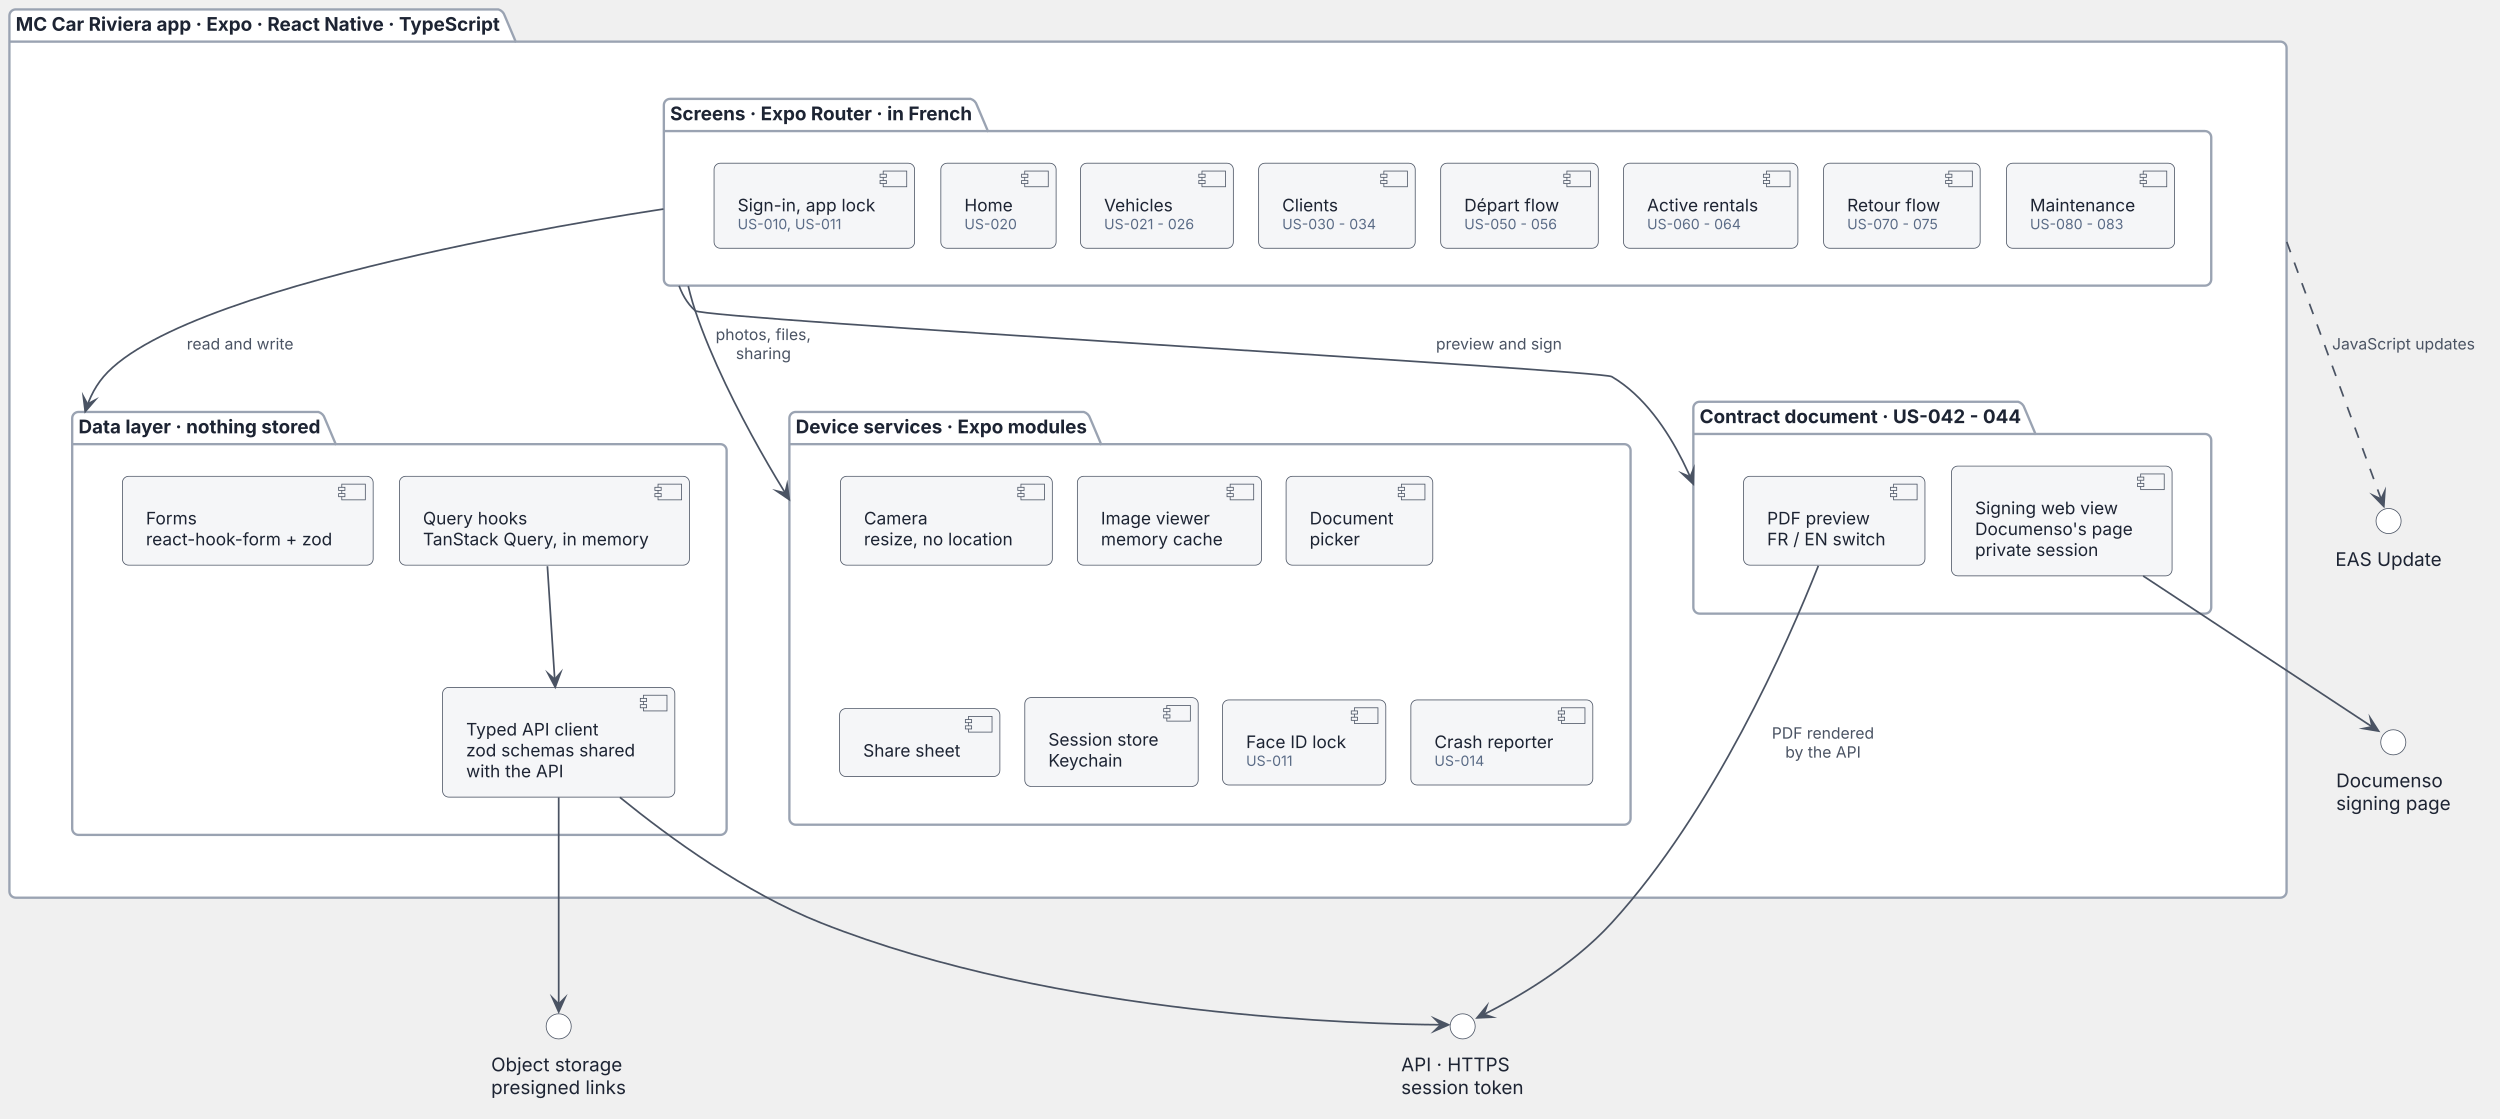
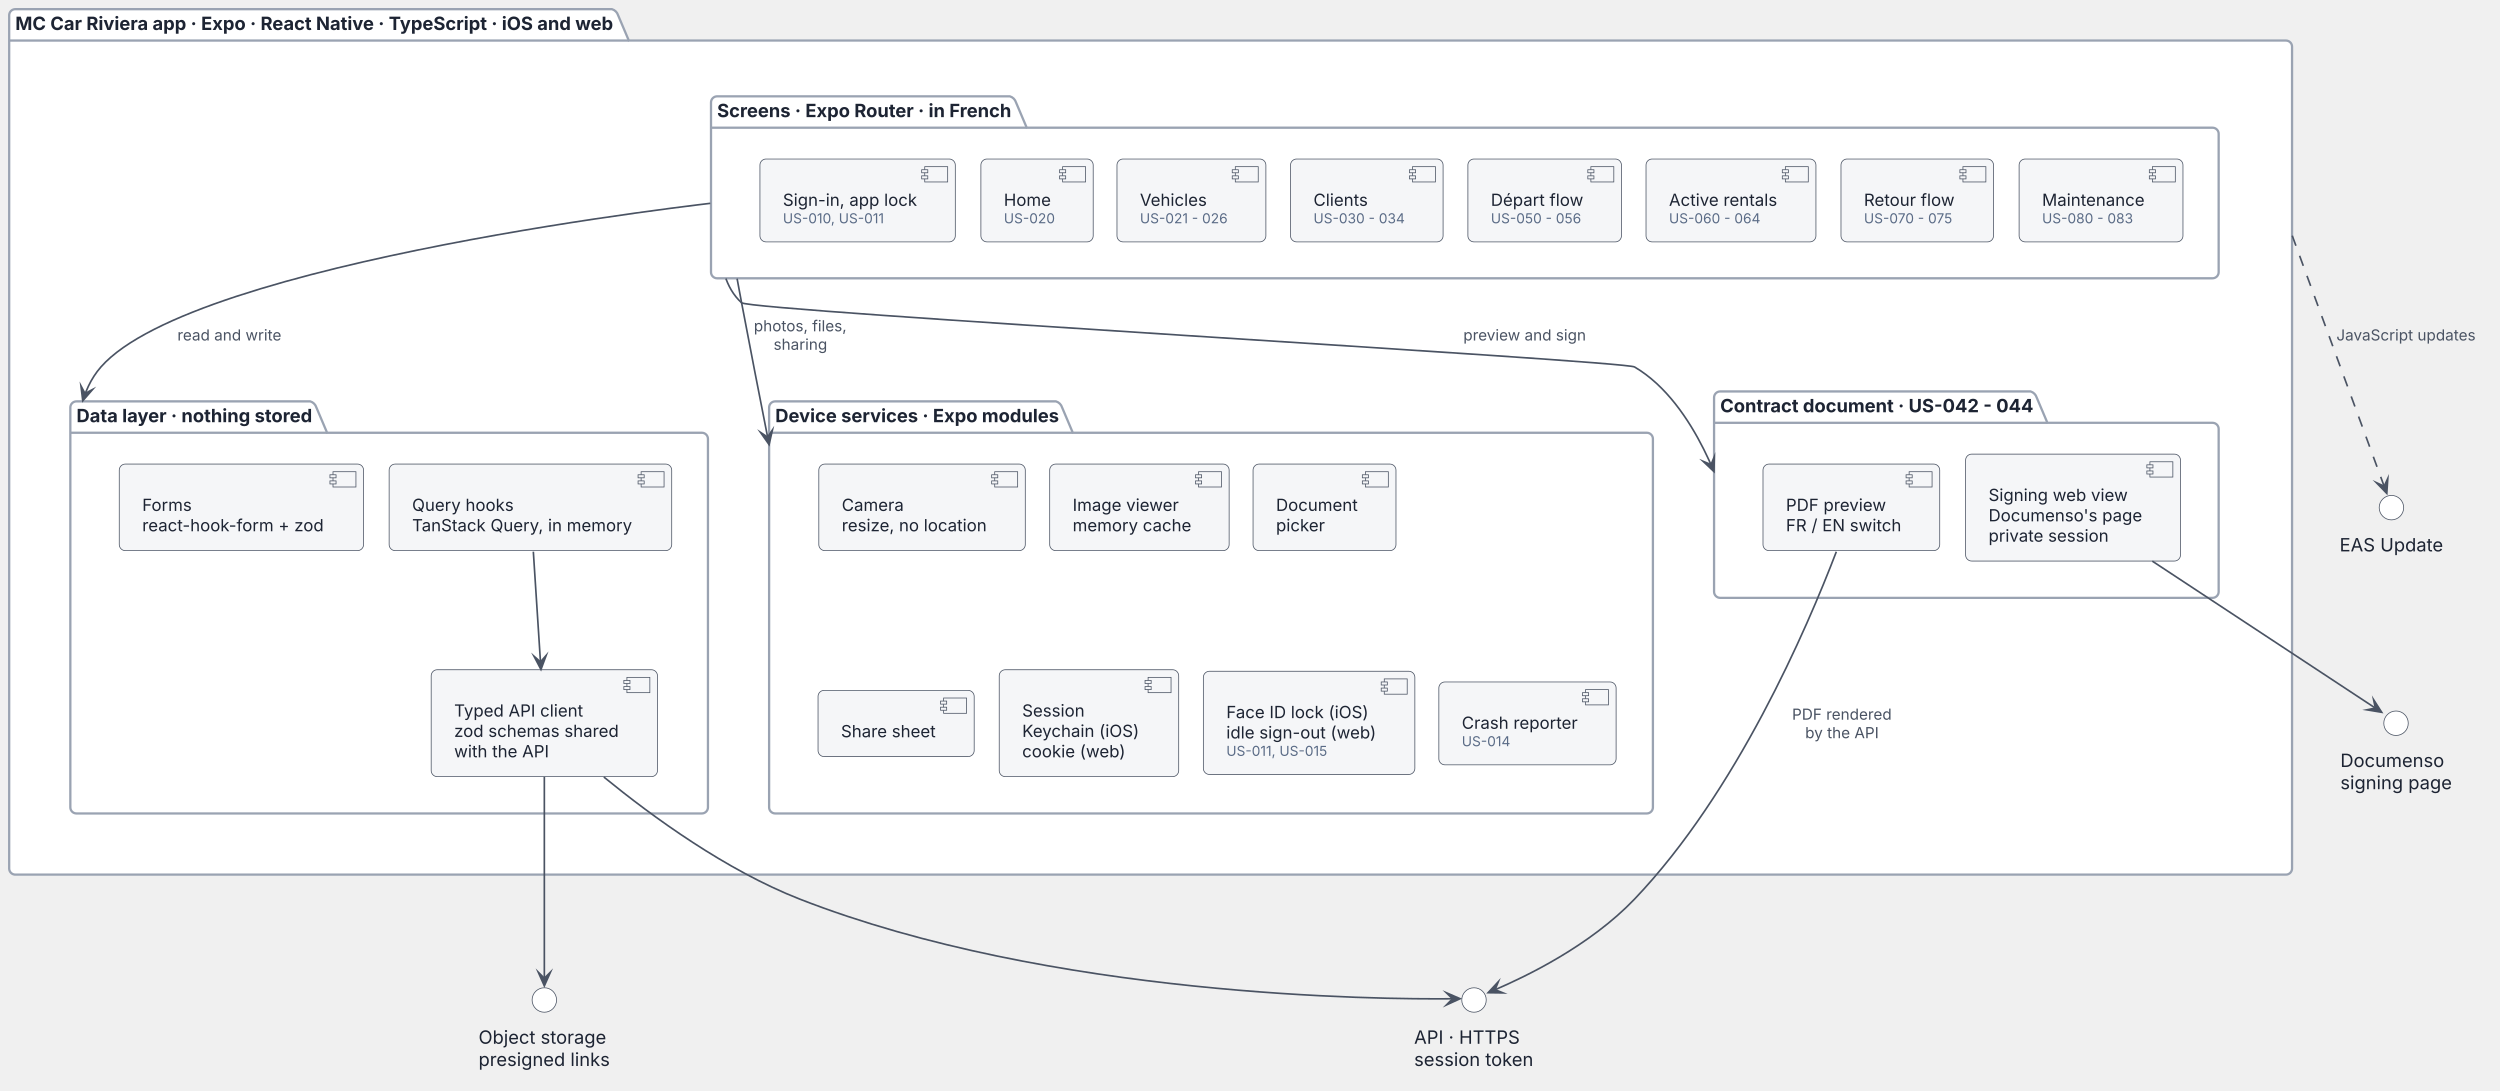
- <svg xmlns="http://www.w3.org/2000/svg" version="1.1" data-diagram-type="DESCRIPTION" style="width:1593px;height:713px;background:#FFFFFF;" width="1593px" height="713px" viewBox="0 0 1593 713" zoomAndPan="magnify" preserveAspectRatio="none" contentStyleType="text/css">
+ <svg xmlns="http://www.w3.org/2000/svg" version="1.1" data-diagram-type="DESCRIPTION" style="width:1635px;height:713px;background:#FFFFFF;" width="1635px" height="713px" viewBox="0 0 1635 713" zoomAndPan="magnify" preserveAspectRatio="none" contentStyleType="text/css">
  <defs />
  <g font-family="sans-serif" lengthAdjust="spacing">
    <g class="cluster" data-qualified-name="appPkg" id="ent0001" data-source-line="7">
-       <path d="M10,6 L317.598,6 A6,6 0 0 1 321.598,10 L328.598,26.52 L1453,26.52 A4,4 0 0 1 1457,30.52 L1457,568 A4,4 0 0 1 1453,572 L10,572 A4,4 0 0 1 6,568 L6,10 A4,4 0 0 1 10,6" style="stroke:#9AA3B2;stroke-width:1.5;" fill="#FFF" />
-       <line x1="6" y1="26.52" x2="328.598" y2="26.52" style="stroke:#9AA3B2;stroke-width:1.5;" />
-       <text x="10" y="19.625" fill="#1D2433" font-size="12" textLength="309.598" font-weight="700" font-family="Inter">MC Car Riviera app · Expo · React Native · TypeScript</text>
+       <path d="M10,6 L400.244,6 A6,6 0 0 1 404.244,10 L411.244,26.52 L1495,26.52 A4,4 0 0 1 1499,30.52 L1499,568 A4,4 0 0 1 1495,572 L10,572 A4,4 0 0 1 6,568 L6,10 A4,4 0 0 1 10,6" style="stroke:#9AA3B2;stroke-width:1.5;" fill="#FFF" />
+       <line x1="6" y1="26.52" x2="411.244" y2="26.52" style="stroke:#9AA3B2;stroke-width:1.5;" />
+       <text x="10" y="19.625" fill="#1D2433" font-size="12" textLength="392.244" font-weight="700" font-family="Inter">MC Car Riviera app · Expo · React Native · TypeScript · iOS and web</text>
    </g>
    <g class="cluster" data-qualified-name="appPkg.screens" id="ent0002" data-source-line="9">
-       <path d="M427,63 L618.477,63 A6,6 0 0 1 622.477,67 L629.477,83.52 L1405,83.52 A4,4 0 0 1 1409,87.52 L1409,178 A4,4 0 0 1 1405,182 L427,182 A4,4 0 0 1 423,178 L423,67 A4,4 0 0 1 427,63" style="stroke:#9AA3B2;stroke-width:1.5;" fill="#FFF" />
-       <line x1="423" y1="83.52" x2="629.477" y2="83.52" style="stroke:#9AA3B2;stroke-width:1.5;" />
-       <text x="427" y="76.625" fill="#1D2433" font-size="12" textLength="193.477" font-weight="700" font-family="Inter">Screens · Expo Router · in French</text>
+       <path d="M469,63 L660.477,63 A6,6 0 0 1 664.477,67 L671.477,83.52 L1447,83.52 A4,4 0 0 1 1451,87.52 L1451,178 A4,4 0 0 1 1447,182 L469,182 A4,4 0 0 1 465,178 L465,67 A4,4 0 0 1 469,63" style="stroke:#9AA3B2;stroke-width:1.5;" fill="#FFF" />
+       <line x1="465" y1="83.52" x2="671.477" y2="83.52" style="stroke:#9AA3B2;stroke-width:1.5;" />
+       <text x="469" y="76.625" fill="#1D2433" font-size="12" textLength="193.477" font-weight="700" font-family="Inter">Screens · Expo Router · in French</text>
    </g>
    <g class="cluster" data-qualified-name="appPkg.data" id="ent0018" data-source-line="27">
      <path d="M50,262.5 L202.922,262.5 A6,6 0 0 1 206.922,266.5 L213.922,283.02 L459,283.02 A4,4 0 0 1 463,287.02 L463,528 A4,4 0 0 1 459,532 L50,532 A4,4 0 0 1 46,528 L46,266.5 A4,4 0 0 1 50,262.5" style="stroke:#9AA3B2;stroke-width:1.5;" fill="#FFF" />
      <line x1="46" y1="283.02" x2="213.922" y2="283.02" style="stroke:#9AA3B2;stroke-width:1.5;" />
      <text x="50" y="276.125" fill="#1D2433" font-size="12" textLength="154.922" font-weight="700" font-family="Inter">Data layer · nothing stored</text>
    </g>
    <g class="cluster" data-qualified-name="appPkg.doc" id="ent0023" data-source-line="34">
-       <path d="M1083,256 L1286.002,256 A6,6 0 0 1 1290.002,260 L1297.002,276.52 L1405,276.52 A4,4 0 0 1 1409,280.52 L1409,387 A4,4 0 0 1 1405,391 L1083,391 A4,4 0 0 1 1079,387 L1079,260 A4,4 0 0 1 1083,256" style="stroke:#9AA3B2;stroke-width:1.5;" fill="#FFF" />
-       <line x1="1079" y1="276.52" x2="1297.002" y2="276.52" style="stroke:#9AA3B2;stroke-width:1.5;" />
-       <text x="1083" y="269.625" fill="#1D2433" font-size="12" textLength="205.002" font-weight="700" font-family="Inter">Contract document · US-042 - 044</text>
+       <path d="M1125,256 L1328.002,256 A6,6 0 0 1 1332.002,260 L1339.002,276.52 L1447,276.52 A4,4 0 0 1 1451,280.52 L1451,387 A4,4 0 0 1 1447,391 L1125,391 A4,4 0 0 1 1121,387 L1121,260 A4,4 0 0 1 1125,256" style="stroke:#9AA3B2;stroke-width:1.5;" fill="#FFF" />
+       <line x1="1121" y1="276.52" x2="1339.002" y2="276.52" style="stroke:#9AA3B2;stroke-width:1.5;" />
+       <text x="1125" y="269.625" fill="#1D2433" font-size="12" textLength="205.002" font-weight="700" font-family="Inter">Contract document · US-042 - 044</text>
    </g>
    <g class="cluster" data-qualified-name="appPkg.dev" id="ent0026" data-source-line="39">
-       <path d="M507,262.5 L690.619,262.5 A6,6 0 0 1 694.619,266.5 L701.619,283.02 L1035,283.02 A4,4 0 0 1 1039,287.02 L1039,521.5 A4,4 0 0 1 1035,525.5 L507,525.5 A4,4 0 0 1 503,521.5 L503,266.5 A4,4 0 0 1 507,262.5" style="stroke:#9AA3B2;stroke-width:1.5;" fill="#FFF" />
+       <path d="M507,262.5 L690.619,262.5 A6,6 0 0 1 694.619,266.5 L701.619,283.02 L1077,283.02 A4,4 0 0 1 1081,287.02 L1081,528 A4,4 0 0 1 1077,532 L507,532 A4,4 0 0 1 503,528 L503,266.5 A4,4 0 0 1 507,262.5" style="stroke:#9AA3B2;stroke-width:1.5;" fill="#FFF" />
      <line x1="503" y1="283.02" x2="701.619" y2="283.02" style="stroke:#9AA3B2;stroke-width:1.5;" />
      <text x="507" y="276.125" fill="#1D2433" font-size="12" textLength="185.619" font-weight="700" font-family="Inter">Device services · Expo modules</text>
    </g>
    <g class="entity" data-qualified-name="appPkg.screens.sSign" id="ent0003" data-source-line="10">
-       <rect x="455" y="104" width="127.774" height="54.199" fill="#F5F6F8" style="stroke:#4A5363;stroke-width:0.5;" rx="4" ry="4" />
-       <rect x="562.774" y="109" width="15" height="10" fill="#F5F6F8" style="stroke:#4A5363;stroke-width:0.5;" />
-       <rect x="560.774" y="111" width="4" height="2" fill="#F5F6F8" style="stroke:#4A5363;stroke-width:0.5;" />
-       <rect x="560.774" y="115" width="4" height="2" fill="#F5F6F8" style="stroke:#4A5363;stroke-width:0.5;" />
-       <text x="470" y="134.656" fill="#1D2433" font-size="11" textLength="87.774" font-family="Inter">Sign-in, app lock</text>
-       <text x="470" y="146.028" fill="#5A6B86" font-size="9" textLength="66.362" font-family="Inter">US-010, US-011</text>
+       <rect x="497" y="104" width="127.774" height="54.199" fill="#F5F6F8" style="stroke:#4A5363;stroke-width:0.5;" rx="4" ry="4" />
+       <rect x="604.774" y="109" width="15" height="10" fill="#F5F6F8" style="stroke:#4A5363;stroke-width:0.5;" />
+       <rect x="602.774" y="111" width="4" height="2" fill="#F5F6F8" style="stroke:#4A5363;stroke-width:0.5;" />
+       <rect x="602.774" y="115" width="4" height="2" fill="#F5F6F8" style="stroke:#4A5363;stroke-width:0.5;" />
+       <text x="512" y="134.656" fill="#1D2433" font-size="11" textLength="87.774" font-family="Inter">Sign-in, app lock</text>
+       <text x="512" y="146.028" fill="#5A6B86" font-size="9" textLength="66.362" font-family="Inter">US-010, US-011</text>
    </g>
    <g class="entity" data-qualified-name="appPkg.screens.sHome" id="ent0004" data-source-line="11">
-       <rect x="599.5" y="104" width="73.456" height="54.199" fill="#F5F6F8" style="stroke:#4A5363;stroke-width:0.5;" rx="4" ry="4" />
-       <rect x="652.956" y="109" width="15" height="10" fill="#F5F6F8" style="stroke:#4A5363;stroke-width:0.5;" />
-       <rect x="650.956" y="111" width="4" height="2" fill="#F5F6F8" style="stroke:#4A5363;stroke-width:0.5;" />
-       <rect x="650.956" y="115" width="4" height="2" fill="#F5F6F8" style="stroke:#4A5363;stroke-width:0.5;" />
-       <text x="614.5" y="134.656" fill="#1D2433" font-size="11" textLength="30.819" font-family="Inter">Home</text>
-       <text x="614.5" y="146.028" fill="#5A6B86" font-size="9" textLength="33.456" font-family="Inter">US-020</text>
+       <rect x="641.5" y="104" width="73.456" height="54.199" fill="#F5F6F8" style="stroke:#4A5363;stroke-width:0.5;" rx="4" ry="4" />
+       <rect x="694.956" y="109" width="15" height="10" fill="#F5F6F8" style="stroke:#4A5363;stroke-width:0.5;" />
+       <rect x="692.956" y="111" width="4" height="2" fill="#F5F6F8" style="stroke:#4A5363;stroke-width:0.5;" />
+       <rect x="692.956" y="115" width="4" height="2" fill="#F5F6F8" style="stroke:#4A5363;stroke-width:0.5;" />
+       <text x="656.5" y="134.656" fill="#1D2433" font-size="11" textLength="30.819" font-family="Inter">Home</text>
+       <text x="656.5" y="146.028" fill="#5A6B86" font-size="9" textLength="33.456" font-family="Inter">US-020</text>
    </g>
    <g class="entity" data-qualified-name="appPkg.screens.sVeh" id="ent0005" data-source-line="12">
-       <rect x="688.5" y="104" width="97.388" height="54.199" fill="#F5F6F8" style="stroke:#4A5363;stroke-width:0.5;" rx="4" ry="4" />
-       <rect x="765.888" y="109" width="15" height="10" fill="#F5F6F8" style="stroke:#4A5363;stroke-width:0.5;" />
-       <rect x="763.888" y="111" width="4" height="2" fill="#F5F6F8" style="stroke:#4A5363;stroke-width:0.5;" />
-       <rect x="763.888" y="115" width="4" height="2" fill="#F5F6F8" style="stroke:#4A5363;stroke-width:0.5;" />
-       <text x="703.5" y="134.656" fill="#1D2433" font-size="11" textLength="44.338" font-family="Inter">Vehicles</text>
-       <text x="703.5" y="146.028" fill="#5A6B86" font-size="9" textLength="57.388" font-family="Inter">US-021 - 026</text>
+       <rect x="730.5" y="104" width="97.388" height="54.199" fill="#F5F6F8" style="stroke:#4A5363;stroke-width:0.5;" rx="4" ry="4" />
+       <rect x="807.888" y="109" width="15" height="10" fill="#F5F6F8" style="stroke:#4A5363;stroke-width:0.5;" />
+       <rect x="805.888" y="111" width="4" height="2" fill="#F5F6F8" style="stroke:#4A5363;stroke-width:0.5;" />
+       <rect x="805.888" y="115" width="4" height="2" fill="#F5F6F8" style="stroke:#4A5363;stroke-width:0.5;" />
+       <text x="745.5" y="134.656" fill="#1D2433" font-size="11" textLength="44.338" font-family="Inter">Vehicles</text>
+       <text x="745.5" y="146.028" fill="#5A6B86" font-size="9" textLength="57.388" font-family="Inter">US-021 - 026</text>
    </g>
    <g class="entity" data-qualified-name="appPkg.screens.sCli" id="ent0006" data-source-line="13">
-       <rect x="802" y="104" width="99.779" height="54.199" fill="#F5F6F8" style="stroke:#4A5363;stroke-width:0.5;" rx="4" ry="4" />
-       <rect x="881.779" y="109" width="15" height="10" fill="#F5F6F8" style="stroke:#4A5363;stroke-width:0.5;" />
-       <rect x="879.779" y="111" width="4" height="2" fill="#F5F6F8" style="stroke:#4A5363;stroke-width:0.5;" />
-       <rect x="879.779" y="115" width="4" height="2" fill="#F5F6F8" style="stroke:#4A5363;stroke-width:0.5;" />
-       <text x="817" y="134.656" fill="#1D2433" font-size="11" textLength="35.68" font-family="Inter">Clients</text>
-       <text x="817" y="146.028" fill="#5A6B86" font-size="9" textLength="59.779" font-family="Inter">US-030 - 034</text>
+       <rect x="844" y="104" width="99.779" height="54.199" fill="#F5F6F8" style="stroke:#4A5363;stroke-width:0.5;" rx="4" ry="4" />
+       <rect x="923.779" y="109" width="15" height="10" fill="#F5F6F8" style="stroke:#4A5363;stroke-width:0.5;" />
+       <rect x="921.779" y="111" width="4" height="2" fill="#F5F6F8" style="stroke:#4A5363;stroke-width:0.5;" />
+       <rect x="921.779" y="115" width="4" height="2" fill="#F5F6F8" style="stroke:#4A5363;stroke-width:0.5;" />
+       <text x="859" y="134.656" fill="#1D2433" font-size="11" textLength="35.68" font-family="Inter">Clients</text>
+       <text x="859" y="146.028" fill="#5A6B86" font-size="9" textLength="59.779" font-family="Inter">US-030 - 034</text>
    </g>
    <g class="entity" data-qualified-name="appPkg.screens.sDep" id="ent0007" data-source-line="14">
-       <rect x="918" y="104" width="100.43" height="54.199" fill="#F5F6F8" style="stroke:#4A5363;stroke-width:0.5;" rx="4" ry="4" />
-       <rect x="998.43" y="109" width="15" height="10" fill="#F5F6F8" style="stroke:#4A5363;stroke-width:0.5;" />
-       <rect x="996.43" y="111" width="4" height="2" fill="#F5F6F8" style="stroke:#4A5363;stroke-width:0.5;" />
-       <rect x="996.43" y="115" width="4" height="2" fill="#F5F6F8" style="stroke:#4A5363;stroke-width:0.5;" />
-       <text x="933" y="134.656" fill="#1D2433" font-size="11" textLength="60.43" font-family="Inter">Départ flow</text>
-       <text x="933" y="146.028" fill="#5A6B86" font-size="9" textLength="59.37" font-family="Inter">US-050 - 056</text>
+       <rect x="960" y="104" width="100.43" height="54.199" fill="#F5F6F8" style="stroke:#4A5363;stroke-width:0.5;" rx="4" ry="4" />
+       <rect x="1040.43" y="109" width="15" height="10" fill="#F5F6F8" style="stroke:#4A5363;stroke-width:0.5;" />
+       <rect x="1038.43" y="111" width="4" height="2" fill="#F5F6F8" style="stroke:#4A5363;stroke-width:0.5;" />
+       <rect x="1038.43" y="115" width="4" height="2" fill="#F5F6F8" style="stroke:#4A5363;stroke-width:0.5;" />
+       <text x="975" y="134.656" fill="#1D2433" font-size="11" textLength="60.43" font-family="Inter">Départ flow</text>
+       <text x="975" y="146.028" fill="#5A6B86" font-size="9" textLength="59.37" font-family="Inter">US-050 - 056</text>
    </g>
    <g class="entity" data-qualified-name="appPkg.screens.sCon" id="ent0008" data-source-line="15">
-       <rect x="1034.5" y="104" width="111.124" height="54.199" fill="#F5F6F8" style="stroke:#4A5363;stroke-width:0.5;" rx="4" ry="4" />
-       <rect x="1125.624" y="109" width="15" height="10" fill="#F5F6F8" style="stroke:#4A5363;stroke-width:0.5;" />
-       <rect x="1123.624" y="111" width="4" height="2" fill="#F5F6F8" style="stroke:#4A5363;stroke-width:0.5;" />
-       <rect x="1123.624" y="115" width="4" height="2" fill="#F5F6F8" style="stroke:#4A5363;stroke-width:0.5;" />
-       <text x="1049.5" y="134.656" fill="#1D2433" font-size="11" textLength="71.124" font-family="Inter">Active rentals</text>
-       <text x="1049.5" y="146.028" fill="#5A6B86" font-size="9" textLength="59.823" font-family="Inter">US-060 - 064</text>
+       <rect x="1076.5" y="104" width="111.124" height="54.199" fill="#F5F6F8" style="stroke:#4A5363;stroke-width:0.5;" rx="4" ry="4" />
+       <rect x="1167.624" y="109" width="15" height="10" fill="#F5F6F8" style="stroke:#4A5363;stroke-width:0.5;" />
+       <rect x="1165.624" y="111" width="4" height="2" fill="#F5F6F8" style="stroke:#4A5363;stroke-width:0.5;" />
+       <rect x="1165.624" y="115" width="4" height="2" fill="#F5F6F8" style="stroke:#4A5363;stroke-width:0.5;" />
+       <text x="1091.5" y="134.656" fill="#1D2433" font-size="11" textLength="71.124" font-family="Inter">Active rentals</text>
+       <text x="1091.5" y="146.028" fill="#5A6B86" font-size="9" textLength="59.823" font-family="Inter">US-060 - 064</text>
    </g>
    <g class="entity" data-qualified-name="appPkg.screens.sRet" id="ent0009" data-source-line="16">
-       <rect x="1162" y="104" width="99.759" height="54.199" fill="#F5F6F8" style="stroke:#4A5363;stroke-width:0.5;" rx="4" ry="4" />
-       <rect x="1241.759" y="109" width="15" height="10" fill="#F5F6F8" style="stroke:#4A5363;stroke-width:0.5;" />
-       <rect x="1239.759" y="111" width="4" height="2" fill="#F5F6F8" style="stroke:#4A5363;stroke-width:0.5;" />
-       <rect x="1239.759" y="115" width="4" height="2" fill="#F5F6F8" style="stroke:#4A5363;stroke-width:0.5;" />
-       <text x="1177" y="134.656" fill="#1D2433" font-size="11" textLength="59.759" font-family="Inter">Retour flow</text>
-       <text x="1177" y="146.028" fill="#5A6B86" font-size="9" textLength="58.504" font-family="Inter">US-070 - 075</text>
+       <rect x="1204" y="104" width="99.759" height="54.199" fill="#F5F6F8" style="stroke:#4A5363;stroke-width:0.5;" rx="4" ry="4" />
+       <rect x="1283.759" y="109" width="15" height="10" fill="#F5F6F8" style="stroke:#4A5363;stroke-width:0.5;" />
+       <rect x="1281.759" y="111" width="4" height="2" fill="#F5F6F8" style="stroke:#4A5363;stroke-width:0.5;" />
+       <rect x="1281.759" y="115" width="4" height="2" fill="#F5F6F8" style="stroke:#4A5363;stroke-width:0.5;" />
+       <text x="1219" y="134.656" fill="#1D2433" font-size="11" textLength="59.759" font-family="Inter">Retour flow</text>
+       <text x="1219" y="146.028" fill="#5A6B86" font-size="9" textLength="58.504" font-family="Inter">US-070 - 075</text>
    </g>
    <g class="entity" data-qualified-name="appPkg.screens.sMai" id="ent0010" data-source-line="17">
-       <rect x="1278.5" y="104" width="107.16" height="54.199" fill="#F5F6F8" style="stroke:#4A5363;stroke-width:0.5;" rx="4" ry="4" />
-       <rect x="1365.66" y="109" width="15" height="10" fill="#F5F6F8" style="stroke:#4A5363;stroke-width:0.5;" />
-       <rect x="1363.66" y="111" width="4" height="2" fill="#F5F6F8" style="stroke:#4A5363;stroke-width:0.5;" />
-       <rect x="1363.66" y="115" width="4" height="2" fill="#F5F6F8" style="stroke:#4A5363;stroke-width:0.5;" />
-       <text x="1293.5" y="134.656" fill="#1D2433" font-size="11" textLength="67.16" font-family="Inter">Maintenance</text>
-       <text x="1293.5" y="146.028" fill="#5A6B86" font-size="9" textLength="59.542" font-family="Inter">US-080 - 083</text>
+       <rect x="1320.5" y="104" width="107.16" height="54.199" fill="#F5F6F8" style="stroke:#4A5363;stroke-width:0.5;" rx="4" ry="4" />
+       <rect x="1407.66" y="109" width="15" height="10" fill="#F5F6F8" style="stroke:#4A5363;stroke-width:0.5;" />
+       <rect x="1405.66" y="111" width="4" height="2" fill="#F5F6F8" style="stroke:#4A5363;stroke-width:0.5;" />
+       <rect x="1405.66" y="115" width="4" height="2" fill="#F5F6F8" style="stroke:#4A5363;stroke-width:0.5;" />
+       <text x="1335.5" y="134.656" fill="#1D2433" font-size="11" textLength="67.16" font-family="Inter">Maintenance</text>
+       <text x="1335.5" y="146.028" fill="#5A6B86" font-size="9" textLength="59.542" font-family="Inter">US-080 - 083</text>
    </g>
    <g class="entity" data-qualified-name="appPkg.data.forms" id="ent0019" data-source-line="28">
      <rect x="78" y="303.5" width="159.781" height="56.619" fill="#F5F6F8" style="stroke:#4A5363;stroke-width:0.5;" rx="4" ry="4" />
      <rect x="217.781" y="308.5" width="15" height="10" fill="#F5F6F8" style="stroke:#4A5363;stroke-width:0.5;" />
      <rect x="215.781" y="310.5" width="4" height="2" fill="#F5F6F8" style="stroke:#4A5363;stroke-width:0.5;" />
      <rect x="215.781" y="314.5" width="4" height="2" fill="#F5F6F8" style="stroke:#4A5363;stroke-width:0.5;" />
      <text x="93" y="334.156" fill="#1D2433" font-size="11" textLength="32.672" font-family="Inter">Forms</text>
      <text x="93" y="347.466" fill="#1D2433" font-size="11" textLength="119.781" font-family="Inter">react-hook-form + zod</text>
    </g>
    <g class="entity" data-qualified-name="appPkg.data.hooks" id="ent0020" data-source-line="29">
      <rect x="254.5" y="303.5" width="184.799" height="56.619" fill="#F5F6F8" style="stroke:#4A5363;stroke-width:0.5;" rx="4" ry="4" />
      <rect x="419.299" y="308.5" width="15" height="10" fill="#F5F6F8" style="stroke:#4A5363;stroke-width:0.5;" />
      <rect x="417.299" y="310.5" width="4" height="2" fill="#F5F6F8" style="stroke:#4A5363;stroke-width:0.5;" />
      <rect x="417.299" y="314.5" width="4" height="2" fill="#F5F6F8" style="stroke:#4A5363;stroke-width:0.5;" />
      <text x="269.5" y="334.156" fill="#1D2433" font-size="11" textLength="66.285" font-family="Inter">Query hooks</text>
      <text x="269.5" y="347.466" fill="#1D2433" font-size="11" textLength="144.799" font-family="Inter">TanStack Query, in memory</text>
    </g>
    <g class="entity" data-qualified-name="appPkg.data.client" id="ent0021" data-source-line="30">
      <rect x="282" y="438" width="147.997" height="69.929" fill="#F5F6F8" style="stroke:#4A5363;stroke-width:0.5;" rx="4" ry="4" />
      <rect x="409.997" y="443" width="15" height="10" fill="#F5F6F8" style="stroke:#4A5363;stroke-width:0.5;" />
      <rect x="407.997" y="445" width="4" height="2" fill="#F5F6F8" style="stroke:#4A5363;stroke-width:0.5;" />
      <rect x="407.997" y="449" width="4" height="2" fill="#F5F6F8" style="stroke:#4A5363;stroke-width:0.5;" />
      <text x="297" y="468.656" fill="#1D2433" font-size="11" textLength="85.046" font-family="Inter">Typed API client</text>
      <text x="297" y="481.966" fill="#1D2433" font-size="11" textLength="107.997" font-family="Inter">zod schemas shared</text>
      <text x="297" y="495.275" fill="#1D2433" font-size="11" textLength="62.042" font-family="Inter">with the API</text>
    </g>
    <g class="entity" data-qualified-name="appPkg.doc.prev" id="ent0024" data-source-line="35">
-       <rect x="1111" y="303.5" width="115.577" height="56.619" fill="#F5F6F8" style="stroke:#4A5363;stroke-width:0.5;" rx="4" ry="4" />
-       <rect x="1206.577" y="308.5" width="15" height="10" fill="#F5F6F8" style="stroke:#4A5363;stroke-width:0.5;" />
-       <rect x="1204.577" y="310.5" width="4" height="2" fill="#F5F6F8" style="stroke:#4A5363;stroke-width:0.5;" />
-       <rect x="1204.577" y="314.5" width="4" height="2" fill="#F5F6F8" style="stroke:#4A5363;stroke-width:0.5;" />
-       <text x="1126" y="334.156" fill="#1D2433" font-size="11" textLength="66.102" font-family="Inter">PDF preview</text>
-       <text x="1126" y="347.466" fill="#1D2433" font-size="11" textLength="75.577" font-family="Inter">FR / EN switch</text>
+       <rect x="1153" y="303.5" width="115.577" height="56.619" fill="#F5F6F8" style="stroke:#4A5363;stroke-width:0.5;" rx="4" ry="4" />
+       <rect x="1248.577" y="308.5" width="15" height="10" fill="#F5F6F8" style="stroke:#4A5363;stroke-width:0.5;" />
+       <rect x="1246.577" y="310.5" width="4" height="2" fill="#F5F6F8" style="stroke:#4A5363;stroke-width:0.5;" />
+       <rect x="1246.577" y="314.5" width="4" height="2" fill="#F5F6F8" style="stroke:#4A5363;stroke-width:0.5;" />
+       <text x="1168" y="334.156" fill="#1D2433" font-size="11" textLength="66.102" font-family="Inter">PDF preview</text>
+       <text x="1168" y="347.466" fill="#1D2433" font-size="11" textLength="75.577" font-family="Inter">FR / EN switch</text>
    </g>
    <g class="entity" data-qualified-name="appPkg.doc.wv" id="ent0025" data-source-line="36">
-       <rect x="1243.5" y="297" width="140.542" height="69.929" fill="#F5F6F8" style="stroke:#4A5363;stroke-width:0.5;" rx="4" ry="4" />
-       <rect x="1364.042" y="302" width="15" height="10" fill="#F5F6F8" style="stroke:#4A5363;stroke-width:0.5;" />
-       <rect x="1362.042" y="304" width="4" height="2" fill="#F5F6F8" style="stroke:#4A5363;stroke-width:0.5;" />
-       <rect x="1362.042" y="308" width="4" height="2" fill="#F5F6F8" style="stroke:#4A5363;stroke-width:0.5;" />
-       <text x="1258.5" y="327.656" fill="#1D2433" font-size="11" textLength="91.475" font-family="Inter">Signing web view</text>
-       <text x="1258.5" y="340.966" fill="#1D2433" font-size="11" textLength="100.542" font-family="Inter">Documenso's page</text>
-       <text x="1258.5" y="354.275" fill="#1D2433" font-size="11" textLength="78.595" font-family="Inter">private session</text>
+       <rect x="1285.5" y="297" width="140.542" height="69.929" fill="#F5F6F8" style="stroke:#4A5363;stroke-width:0.5;" rx="4" ry="4" />
+       <rect x="1406.042" y="302" width="15" height="10" fill="#F5F6F8" style="stroke:#4A5363;stroke-width:0.5;" />
+       <rect x="1404.042" y="304" width="4" height="2" fill="#F5F6F8" style="stroke:#4A5363;stroke-width:0.5;" />
+       <rect x="1404.042" y="308" width="4" height="2" fill="#F5F6F8" style="stroke:#4A5363;stroke-width:0.5;" />
+       <text x="1300.5" y="327.656" fill="#1D2433" font-size="11" textLength="91.475" font-family="Inter">Signing web view</text>
+       <text x="1300.5" y="340.966" fill="#1D2433" font-size="11" textLength="100.542" font-family="Inter">Documenso's page</text>
+       <text x="1300.5" y="354.275" fill="#1D2433" font-size="11" textLength="78.595" font-family="Inter">private session</text>
    </g>
    <g class="entity" data-qualified-name="appPkg.dev.cam" id="ent0027" data-source-line="40">
      <rect x="535.5" y="303.5" width="135.042" height="56.619" fill="#F5F6F8" style="stroke:#4A5363;stroke-width:0.5;" rx="4" ry="4" />
      <rect x="650.542" y="308.5" width="15" height="10" fill="#F5F6F8" style="stroke:#4A5363;stroke-width:0.5;" />
      <rect x="648.542" y="310.5" width="4" height="2" fill="#F5F6F8" style="stroke:#4A5363;stroke-width:0.5;" />
      <rect x="648.542" y="314.5" width="4" height="2" fill="#F5F6F8" style="stroke:#4A5363;stroke-width:0.5;" />
      <text x="550.5" y="334.156" fill="#1D2433" font-size="11" textLength="40.579" font-family="Inter">Camera</text>
      <text x="550.5" y="347.466" fill="#1D2433" font-size="11" textLength="95.042" font-family="Inter">resize, no location</text>
    </g>
    <g class="entity" data-qualified-name="appPkg.dev.img" id="ent0028" data-source-line="41">
      <rect x="686.5" y="303.5" width="117.36" height="56.619" fill="#F5F6F8" style="stroke:#4A5363;stroke-width:0.5;" rx="4" ry="4" />
      <rect x="783.86" y="308.5" width="15" height="10" fill="#F5F6F8" style="stroke:#4A5363;stroke-width:0.5;" />
      <rect x="781.86" y="310.5" width="4" height="2" fill="#F5F6F8" style="stroke:#4A5363;stroke-width:0.5;" />
      <rect x="781.86" y="314.5" width="4" height="2" fill="#F5F6F8" style="stroke:#4A5363;stroke-width:0.5;" />
      <text x="701.5" y="334.156" fill="#1D2433" font-size="11" textLength="69.835" font-family="Inter">Image viewer</text>
      <text x="701.5" y="347.466" fill="#1D2433" font-size="11" textLength="77.36" font-family="Inter">memory cache</text>
    </g>
    <g class="entity" data-qualified-name="appPkg.dev.pick" id="ent0029" data-source-line="42">
      <rect x="819.5" y="303.5" width="93.469" height="56.619" fill="#F5F6F8" style="stroke:#4A5363;stroke-width:0.5;" rx="4" ry="4" />
      <rect x="892.969" y="308.5" width="15" height="10" fill="#F5F6F8" style="stroke:#4A5363;stroke-width:0.5;" />
      <rect x="890.969" y="310.5" width="4" height="2" fill="#F5F6F8" style="stroke:#4A5363;stroke-width:0.5;" />
      <rect x="890.969" y="314.5" width="4" height="2" fill="#F5F6F8" style="stroke:#4A5363;stroke-width:0.5;" />
      <text x="834.5" y="334.156" fill="#1D2433" font-size="11" textLength="53.469" font-family="Inter">Document</text>
      <text x="834.5" y="347.466" fill="#1D2433" font-size="11" textLength="32.275" font-family="Inter">picker</text>
    </g>
    <g class="entity" data-qualified-name="appPkg.dev.share" id="ent0030" data-source-line="43">
      <rect x="535" y="451.5" width="102.122" height="43.31" fill="#F5F6F8" style="stroke:#4A5363;stroke-width:0.5;" rx="4" ry="4" />
      <rect x="617.122" y="456.5" width="15" height="10" fill="#F5F6F8" style="stroke:#4A5363;stroke-width:0.5;" />
      <rect x="615.122" y="458.5" width="4" height="2" fill="#F5F6F8" style="stroke:#4A5363;stroke-width:0.5;" />
      <rect x="615.122" y="462.5" width="4" height="2" fill="#F5F6F8" style="stroke:#4A5363;stroke-width:0.5;" />
      <text x="550" y="482.156" fill="#1D2433" font-size="11" textLength="62.122" font-family="Inter">Share sheet</text>
    </g>
    <g class="entity" data-qualified-name="appPkg.dev.kc" id="ent0031" data-source-line="44">
-       <rect x="653" y="444.5" width="110.49" height="56.619" fill="#F5F6F8" style="stroke:#4A5363;stroke-width:0.5;" rx="4" ry="4" />
-       <rect x="743.49" y="449.5" width="15" height="10" fill="#F5F6F8" style="stroke:#4A5363;stroke-width:0.5;" />
-       <rect x="741.49" y="451.5" width="4" height="2" fill="#F5F6F8" style="stroke:#4A5363;stroke-width:0.5;" />
-       <rect x="741.49" y="455.5" width="4" height="2" fill="#F5F6F8" style="stroke:#4A5363;stroke-width:0.5;" />
-       <text x="668" y="475.156" fill="#1D2433" font-size="11" textLength="70.49" font-family="Inter">Session store</text>
-       <text x="668" y="488.466" fill="#1D2433" font-size="11" textLength="48.114" font-family="Inter">Keychain</text>
+       <rect x="653.5" y="438" width="117.365" height="69.929" fill="#F5F6F8" style="stroke:#4A5363;stroke-width:0.5;" rx="4" ry="4" />
+       <rect x="750.865" y="443" width="15" height="10" fill="#F5F6F8" style="stroke:#4A5363;stroke-width:0.5;" />
+       <rect x="748.865" y="445" width="4" height="2" fill="#F5F6F8" style="stroke:#4A5363;stroke-width:0.5;" />
+       <rect x="748.865" y="449" width="4" height="2" fill="#F5F6F8" style="stroke:#4A5363;stroke-width:0.5;" />
+       <text x="668.5" y="468.656" fill="#1D2433" font-size="11" textLength="40.842" font-family="Inter">Session</text>
+       <text x="668.5" y="481.966" fill="#1D2433" font-size="11" textLength="77.365" font-family="Inter">Keychain (iOS)</text>
+       <text x="668.5" y="495.275" fill="#1D2433" font-size="11" textLength="67.858" font-family="Inter">cookie (web)</text>
    </g>
    <g class="entity" data-qualified-name="appPkg.dev.lock" id="ent0032" data-source-line="45">
-       <rect x="779" y="446" width="104.029" height="54.199" fill="#F5F6F8" style="stroke:#4A5363;stroke-width:0.5;" rx="4" ry="4" />
-       <rect x="863.029" y="451" width="15" height="10" fill="#F5F6F8" style="stroke:#4A5363;stroke-width:0.5;" />
-       <rect x="861.029" y="453" width="4" height="2" fill="#F5F6F8" style="stroke:#4A5363;stroke-width:0.5;" />
-       <rect x="861.029" y="457" width="4" height="2" fill="#F5F6F8" style="stroke:#4A5363;stroke-width:0.5;" />
-       <text x="794" y="476.656" fill="#1D2433" font-size="11" textLength="64.029" font-family="Inter">Face ID lock</text>
-       <text x="794" y="488.028" fill="#5A6B86" font-size="9" textLength="29.61" font-family="Inter">US-011</text>
+       <rect x="787" y="439" width="138.313" height="67.509" fill="#F5F6F8" style="stroke:#4A5363;stroke-width:0.5;" rx="4" ry="4" />
+       <rect x="905.313" y="444" width="15" height="10" fill="#F5F6F8" style="stroke:#4A5363;stroke-width:0.5;" />
+       <rect x="903.313" y="446" width="4" height="2" fill="#F5F6F8" style="stroke:#4A5363;stroke-width:0.5;" />
+       <rect x="903.313" y="450" width="4" height="2" fill="#F5F6F8" style="stroke:#4A5363;stroke-width:0.5;" />
+       <text x="802" y="469.656" fill="#1D2433" font-size="11" textLength="93.28" font-family="Inter">Face ID lock (iOS)</text>
+       <text x="802" y="482.966" fill="#1D2433" font-size="11" textLength="98.313" font-family="Inter">idle sign-out (web)</text>
+       <text x="802" y="494.338" fill="#5A6B86" font-size="9" textLength="66.155" font-family="Inter">US-011, US-015</text>
    </g>
    <g class="entity" data-qualified-name="appPkg.dev.crash" id="ent0033" data-source-line="46">
-       <rect x="899" y="446" width="115.937" height="54.199" fill="#F5F6F8" style="stroke:#4A5363;stroke-width:0.5;" rx="4" ry="4" />
-       <rect x="994.937" y="451" width="15" height="10" fill="#F5F6F8" style="stroke:#4A5363;stroke-width:0.5;" />
-       <rect x="992.937" y="453" width="4" height="2" fill="#F5F6F8" style="stroke:#4A5363;stroke-width:0.5;" />
-       <rect x="992.937" y="457" width="4" height="2" fill="#F5F6F8" style="stroke:#4A5363;stroke-width:0.5;" />
-       <text x="914" y="476.656" fill="#1D2433" font-size="11" textLength="75.937" font-family="Inter">Crash reporter</text>
-       <text x="914" y="488.028" fill="#5A6B86" font-size="9" textLength="31.764" font-family="Inter">US-014</text>
+       <rect x="941" y="446" width="115.937" height="54.199" fill="#F5F6F8" style="stroke:#4A5363;stroke-width:0.5;" rx="4" ry="4" />
+       <rect x="1036.937" y="451" width="15" height="10" fill="#F5F6F8" style="stroke:#4A5363;stroke-width:0.5;" />
+       <rect x="1034.937" y="453" width="4" height="2" fill="#F5F6F8" style="stroke:#4A5363;stroke-width:0.5;" />
+       <rect x="1034.937" y="457" width="4" height="2" fill="#F5F6F8" style="stroke:#4A5363;stroke-width:0.5;" />
+       <text x="956" y="476.656" fill="#1D2433" font-size="11" textLength="75.937" font-family="Inter">Crash reporter</text>
+       <text x="956" y="488.028" fill="#5A6B86" font-size="9" textLength="31.764" font-family="Inter">US-014</text>
    </g>
    <g class="entity" data-qualified-name="iApi" id="ent0040" data-source-line="56">
-       <ellipse cx="932" cy="654" rx="8" ry="8" fill="#FFF" style="stroke:#4A5363;stroke-width:0.5;" />
-       <text x="892.821" y="682.625" fill="#1D2433" font-size="12" textLength="69.146" font-family="Inter">API · HTTPS</text>
-       <text x="892.821" y="697.145" fill="#1D2433" font-size="12" textLength="78.357" font-family="Inter">session token</text>
+       <ellipse cx="964" cy="654" rx="8" ry="8" fill="#FFF" style="stroke:#4A5363;stroke-width:0.5;" />
+       <text x="924.821" y="682.625" fill="#1D2433" font-size="12" textLength="69.146" font-family="Inter">API · HTTPS</text>
+       <text x="924.821" y="697.145" fill="#1D2433" font-size="12" textLength="78.357" font-family="Inter">session token</text>
    </g>
    <g class="entity" data-qualified-name="iSto" id="ent0041" data-source-line="57">
      <ellipse cx="356" cy="654" rx="8" ry="8" fill="#FFF" style="stroke:#4A5363;stroke-width:0.5;" />
      <text x="312.954" y="682.625" fill="#1D2433" font-size="12" textLength="83.648" font-family="Inter">Object storage</text>
      <text x="312.954" y="697.145" fill="#1D2433" font-size="12" textLength="86.092" font-family="Inter">presigned links</text>
    </g>
    <g class="entity" data-qualified-name="iDoc" id="ent0042" data-source-line="58">
-       <ellipse cx="1525" cy="473" rx="8" ry="8" fill="#FFF" style="stroke:#4A5363;stroke-width:0.5;" />
-       <text x="1488.569" y="501.625" fill="#1D2433" font-size="12" textLength="67.934" font-family="Inter">Documenso</text>
-       <text x="1488.569" y="516.145" fill="#1D2433" font-size="12" textLength="72.861" font-family="Inter">signing page</text>
+       <ellipse cx="1567" cy="473" rx="8" ry="8" fill="#FFF" style="stroke:#4A5363;stroke-width:0.5;" />
+       <text x="1530.569" y="501.625" fill="#1D2433" font-size="12" textLength="67.934" font-family="Inter">Documenso</text>
+       <text x="1530.569" y="516.145" fill="#1D2433" font-size="12" textLength="72.861" font-family="Inter">signing page</text>
    </g>
    <g class="entity" data-qualified-name="iUpd" id="ent0043" data-source-line="59">
-       <ellipse cx="1522" cy="332" rx="8" ry="8" fill="#FFF" style="stroke:#4A5363;stroke-width:0.5;" />
-       <text x="1488.074" y="360.625" fill="#1D2433" font-size="12" textLength="67.852" font-family="Inter">EAS Update</text>
+       <ellipse cx="1564" cy="332" rx="8" ry="8" fill="#FFF" style="stroke:#4A5363;stroke-width:0.5;" />
+       <text x="1530.074" y="360.625" fill="#1D2433" font-size="12" textLength="67.852" font-family="Inter">EAS Update</text>
    </g>
    <g class="link" data-entity-1="ent0002" data-entity-2="ent0018" id="lnk44" data-source-line="61" data-link-type="dependency">
-       <path d="M422.769,133.212 C422.556,133.244 422.34,133.276 422.12,133.31 C420.36,133.575 418.356,133.881 416.126,134.226 C407.205,135.604 394.661,137.609 379.573,140.194 C349.395,145.365 309.038,152.862 267.126,162.331 C183.303,181.27 93.26,208.1 66,240 C62.739,243.816 60.098,248.071 57.976,252.599 C56.914,254.863 55.982,257.195 55.167,259.574 C54.963,260.169 54.766,260.767 54.577,261.368 C54.482,261.668 55.837,257.183 55.746,257.485" style="stroke:#4A5363;stroke-width:1.1;" fill="none" id="screens-to-data" />
-       <polygon points="54.298,262.27,60.733,254.815,55.746,257.485,53.076,252.498,54.298,262.27" fill="#4A5363" style="stroke:#4A5363;stroke-width:1.1;stroke-linejoin:miter;stroke-miterlimit:10;" />
-       <text x="119" y="222.688" fill="#4A5363" font-size="10" textLength="68.076" font-family="Inter">read and write</text>
+       <path d="M464.536,132.979 C464.08,133.033 463.607,133.089 463.117,133.147 C461.156,133.382 458.925,133.652 456.442,133.957 C446.507,135.179 432.538,136.972 415.733,139.324 C382.123,144.028 337.169,150.973 290.466,160.078 C197.06,178.288 96.655,205.14 66,240 C62.685,243.77 60.004,247.99 57.851,252.492 C56.775,254.743 55.831,257.065 55.005,259.436 C54.799,260.029 54.6,260.625 54.408,261.224 C54.312,261.523 55.685,257.043 55.593,257.344" style="stroke:#4A5363;stroke-width:1.1;" fill="none" id="screens-to-data" />
+       <polygon points="54.126,262.124,60.59,254.693,55.593,257.344,52.943,252.346,54.126,262.124" fill="#4A5363" style="stroke:#4A5363;stroke-width:1.1;stroke-linejoin:miter;stroke-miterlimit:10;" />
+       <text x="116" y="222.688" fill="#4A5363" font-size="10" textLength="68.076" font-family="Inter">read and write</text>
    </g>
    <g class="link" data-entity-1="ent0002" data-entity-2="ent0023" id="lnk45" data-source-line="62" data-link-type="dependency">
-       <path d="M432.731,182.186 C432.77,182.291 432.809,182.397 432.848,182.502 C433.162,183.342 433.498,184.173 433.856,184.991 C434.573,186.628 435.38,188.218 436.286,189.743 C438.1,192.794 440.313,195.589 443,198 C449.05,203.43 1019.98,235.89 1027,240 C1047.575,252.05 1062.433,274.283 1072.216,293.755 C1074.662,298.623 1076.791,303.319 1078.613,307.64 C1078.727,307.91 1076.914,303.564 1077.025,303.831" style="stroke:#4A5363;stroke-width:1.1;" fill="none" id="screens-to-doc" />
-       <polygon points="1078.951,308.445,1079.176,298.599,1077.025,303.831,1071.793,301.68,1078.951,308.445" fill="#4A5363" style="stroke:#4A5363;stroke-width:1.1;stroke-linejoin:miter;stroke-miterlimit:10;" />
-       <text x="915" y="222.688" fill="#4A5363" font-size="10" textLength="80.786" font-family="Inter">preview and sign</text>
+       <path d="M474.731,182.186 C474.77,182.291 474.809,182.397 474.848,182.502 C475.162,183.342 475.498,184.173 475.856,184.991 C476.573,186.628 477.38,188.218 478.286,189.743 C480.1,192.794 482.313,195.589 485,198 C491.05,203.43 1061.98,235.89 1069,240 C1089.575,252.05 1104.433,274.283 1114.216,293.755 C1116.662,298.623 1118.791,303.319 1120.613,307.64 C1120.727,307.91 1118.914,303.564 1119.025,303.831" style="stroke:#4A5363;stroke-width:1.1;" fill="none" id="screens-to-doc" />
+       <polygon points="1120.951,308.445,1121.176,298.599,1119.025,303.831,1113.793,301.68,1120.951,308.445" fill="#4A5363" style="stroke:#4A5363;stroke-width:1.1;stroke-linejoin:miter;stroke-miterlimit:10;" />
+       <text x="957" y="222.688" fill="#4A5363" font-size="10" textLength="80.786" font-family="Inter">preview and sign</text>
    </g>
    <g class="link" data-entity-1="ent0002" data-entity-2="ent0026" id="lnk46" data-source-line="63" data-link-type="dependency">
-       <path d="M438.549,182.294 C438.576,182.408 438.603,182.522 438.631,182.636 C438.685,182.864 438.74,183.092 438.796,183.319 C438.907,183.775 439.019,184.23 439.132,184.685 C439.36,185.594 439.593,186.502 439.832,187.405 C440.789,191.02 441.843,194.58 443,198 C453.47,228.95 470.108,261.653 484.305,286.885 C491.404,299.501 497.893,310.25 502.695,317.978 C502.77,318.099 500.203,313.974 500.278,314.093" style="stroke:#4A5363;stroke-width:1.1;" fill="none" id="screens-to-dev" />
-       <polygon points="502.919,318.338,501.561,308.584,500.278,314.093,494.768,312.81,502.919,318.338" fill="#4A5363" style="stroke:#4A5363;stroke-width:1.1;stroke-linejoin:miter;stroke-miterlimit:10;" />
-       <text x="456" y="216.688" fill="#4A5363" font-size="10" textLength="60.806" font-family="Inter">photos, files,</text>
-       <text x="468.886" y="228.787" fill="#4A5363" font-size="10" textLength="35.034" font-family="Inter">sharing</text>
+       <path d="M482.068,182.261 C482.111,182.492 482.153,182.723 482.196,182.954 C482.281,183.416 482.367,183.879 482.452,184.341 C482.623,185.265 482.794,186.188 482.965,187.11 C483.648,190.796 484.331,194.453 485,198 C490.495,227.13 496.88,259.805 501.948,285.479 C502.264,287.083 502.576,288.661 502.882,290.208 C502.92,290.401 501.988,285.689 502.026,285.882" style="stroke:#4A5363;stroke-width:1.1;" fill="none" id="screens-to-dev" />
+       <polygon points="502.996,290.787,505.174,281.182,502.026,285.882,497.326,282.734,502.996,290.787" fill="#4A5363" style="stroke:#4A5363;stroke-width:1.1;stroke-linejoin:miter;stroke-miterlimit:10;" />
+       <text x="493" y="216.688" fill="#4A5363" font-size="10" textLength="60.806" font-family="Inter">photos, files,</text>
+       <text x="505.886" y="228.787" fill="#4A5363" font-size="10" textLength="35.034" font-family="Inter">sharing</text>
    </g>
    <g class="link" data-entity-1="ent0020" data-entity-2="ent0021" id="lnk47" data-source-line="64" data-link-type="dependency">
      <path d="M348.8,360.79 C350.24,382.98 351.926,409.171 353.466,432.871" style="stroke:#4A5363;stroke-width:1.1;" fill="none" id="hooks-to-client" />
      <polygon points="353.79,437.86,357.198,428.62,353.466,432.871,349.215,429.138,353.79,437.86" fill="#4A5363" style="stroke:#4A5363;stroke-width:1.1;stroke-linejoin:miter;stroke-miterlimit:10;" />
    </g>
    <g class="link" data-entity-1="ent0021" data-entity-2="ent0040" id="lnk48" data-source-line="65" data-link-type="dependency">
-       <path d="M394.96,508.04 C427.1,534.18 475.05,568.94 523,588 C674.34,648.15 873.05,652.71 917.99,652.98" style="stroke:#4A5363;stroke-width:1.1;" fill="none" id="client-to-iApi" />
-       <polygon points="922.99,653.01,914.014,648.956,917.99,652.98,913.966,656.956,922.99,653.01" fill="#4A5363" style="stroke:#4A5363;stroke-width:1.1;stroke-linejoin:miter;stroke-miterlimit:10;" />
+       <path d="M394.91,508.18 C427.01,534.41 474.94,569.21 523,588 C686.98,652.1 902.78,653.659 949.92,653.199" style="stroke:#4A5363;stroke-width:1.1;" fill="none" id="client-to-iApi" />
+       <polygon points="954.92,653.15,945.881,649.238,949.92,653.199,945.959,657.238,954.92,653.15" fill="#4A5363" style="stroke:#4A5363;stroke-width:1.1;stroke-linejoin:miter;stroke-miterlimit:10;" />
    </g>
    <g class="link" data-entity-1="ent0021" data-entity-2="ent0041" id="lnk49" data-source-line="66" data-link-type="dependency">
      <path d="M356,508.09 C356,550.69 356,615.91 356,639.77" style="stroke:#4A5363;stroke-width:1.1;" fill="none" id="client-to-iSto" />
      <polygon points="356,644.77,360,635.77,356,639.77,352,635.77,356,644.77" fill="#4A5363" style="stroke:#4A5363;stroke-width:1.1;stroke-linejoin:miter;stroke-miterlimit:10;" />
    </g>
    <g class="link" data-entity-1="ent0024" data-entity-2="ent0040" id="lnk50" data-source-line="67" data-link-type="dependency">
-       <path d="M1158.64,360.53 C1138.92,410.3 1092.05,516.68 1027,588 C1000.74,616.79 963.839,637.197 945.609,646.347" style="stroke:#4A5363;stroke-width:1.1;" fill="none" id="prev-to-iApi" />
-       <polygon points="941.14,648.59,950.978,648.128,945.609,646.347,947.389,640.978,941.14,648.59" fill="#4A5363" style="stroke:#4A5363;stroke-width:1.1;stroke-linejoin:miter;stroke-miterlimit:10;" />
-       <text x="1129" y="470.688" fill="#4A5363" font-size="10" textLength="65.493" font-family="Inter">PDF rendered</text>
-       <text x="1137.569" y="482.787" fill="#4A5363" font-size="10" textLength="48.354" font-family="Inter">by the API</text>
+       <path d="M1200.96,360.83 C1181.74,411.07 1135.66,518.18 1069,588 C1039.68,618.7 997.496,638.832 977.806,647.262" style="stroke:#4A5363;stroke-width:1.1;" fill="none" id="prev-to-iApi" />
+       <polygon points="973.21,649.23,983.058,649.365,977.806,647.262,979.909,642.011,973.21,649.23" fill="#4A5363" style="stroke:#4A5363;stroke-width:1.1;stroke-linejoin:miter;stroke-miterlimit:10;" />
+       <text x="1172" y="470.688" fill="#4A5363" font-size="10" textLength="65.493" font-family="Inter">PDF rendered</text>
+       <text x="1180.569" y="482.787" fill="#4A5363" font-size="10" textLength="48.354" font-family="Inter">by the API</text>
    </g>
    <g class="link" data-entity-1="ent0025" data-entity-2="ent0042" id="lnk51" data-source-line="68" data-link-type="dependency">
-       <path d="M1365.62,367 C1416.37,400.44 1485.695,446.109 1511.465,463.089" style="stroke:#4A5363;stroke-width:1.1;" fill="none" id="wv-to-iDoc" />
-       <polygon points="1515.64,465.84,1510.326,457.548,1511.465,463.089,1505.924,464.228,1515.64,465.84" fill="#4A5363" style="stroke:#4A5363;stroke-width:1.1;stroke-linejoin:miter;stroke-miterlimit:10;" />
+       <path d="M1407.62,367 C1458.37,400.44 1527.695,446.109 1553.465,463.089" style="stroke:#4A5363;stroke-width:1.1;" fill="none" id="wv-to-iDoc" />
+       <polygon points="1557.64,465.84,1552.326,457.548,1553.465,463.089,1547.924,464.228,1557.64,465.84" fill="#4A5363" style="stroke:#4A5363;stroke-width:1.1;stroke-linejoin:miter;stroke-miterlimit:10;" />
    </g>
    <g class="link" data-entity-1="ent0001" data-entity-2="ent0043" id="lnk52" data-source-line="69" data-link-type="dependency">
-       <path d="M1457.118,154.129 C1457.199,154.349 1457.28,154.571 1457.362,154.794 C1457.526,155.239 1457.691,155.69 1457.858,156.146 C1458.193,157.057 1458.535,157.989 1458.884,158.941 C1464.468,174.163 1471.874,194.351 1479.644,215.529 C1495.183,257.885 1510.453,299.511 1517.238,318.006" style="stroke:#4A5363;stroke-width:1.1;stroke-dasharray:7,7;" fill="none" id="appPkg-to-iUpd" />
-       <polygon points="1518.96,322.7,1519.616,312.873,1517.238,318.006,1512.105,315.628,1518.96,322.7" fill="#4A5363" style="stroke:#4A5363;stroke-width:1.1;stroke-linejoin:miter;stroke-miterlimit:10;" />
-       <text x="1486" y="222.688" fill="#4A5363" font-size="10" textLength="91.235" font-family="Inter">JavaScript updates</text>
+       <path d="M1499.118,154.129 C1499.199,154.349 1499.28,154.571 1499.362,154.794 C1499.526,155.239 1499.691,155.69 1499.858,156.146 C1500.193,157.057 1500.535,157.989 1500.884,158.941 C1506.468,174.163 1513.874,194.351 1521.644,215.529 C1537.183,257.885 1552.453,299.511 1559.238,318.006" style="stroke:#4A5363;stroke-width:1.1;stroke-dasharray:7,7;" fill="none" id="appPkg-to-iUpd" />
+       <polygon points="1560.96,322.7,1561.616,312.873,1559.238,318.006,1554.105,315.628,1560.96,322.7" fill="#4A5363" style="stroke:#4A5363;stroke-width:1.1;stroke-linejoin:miter;stroke-miterlimit:10;" />
+       <text x="1528" y="222.688" fill="#4A5363" font-size="10" textLength="91.235" font-family="Inter">JavaScript updates</text>
    </g>
  </g>
</svg>
